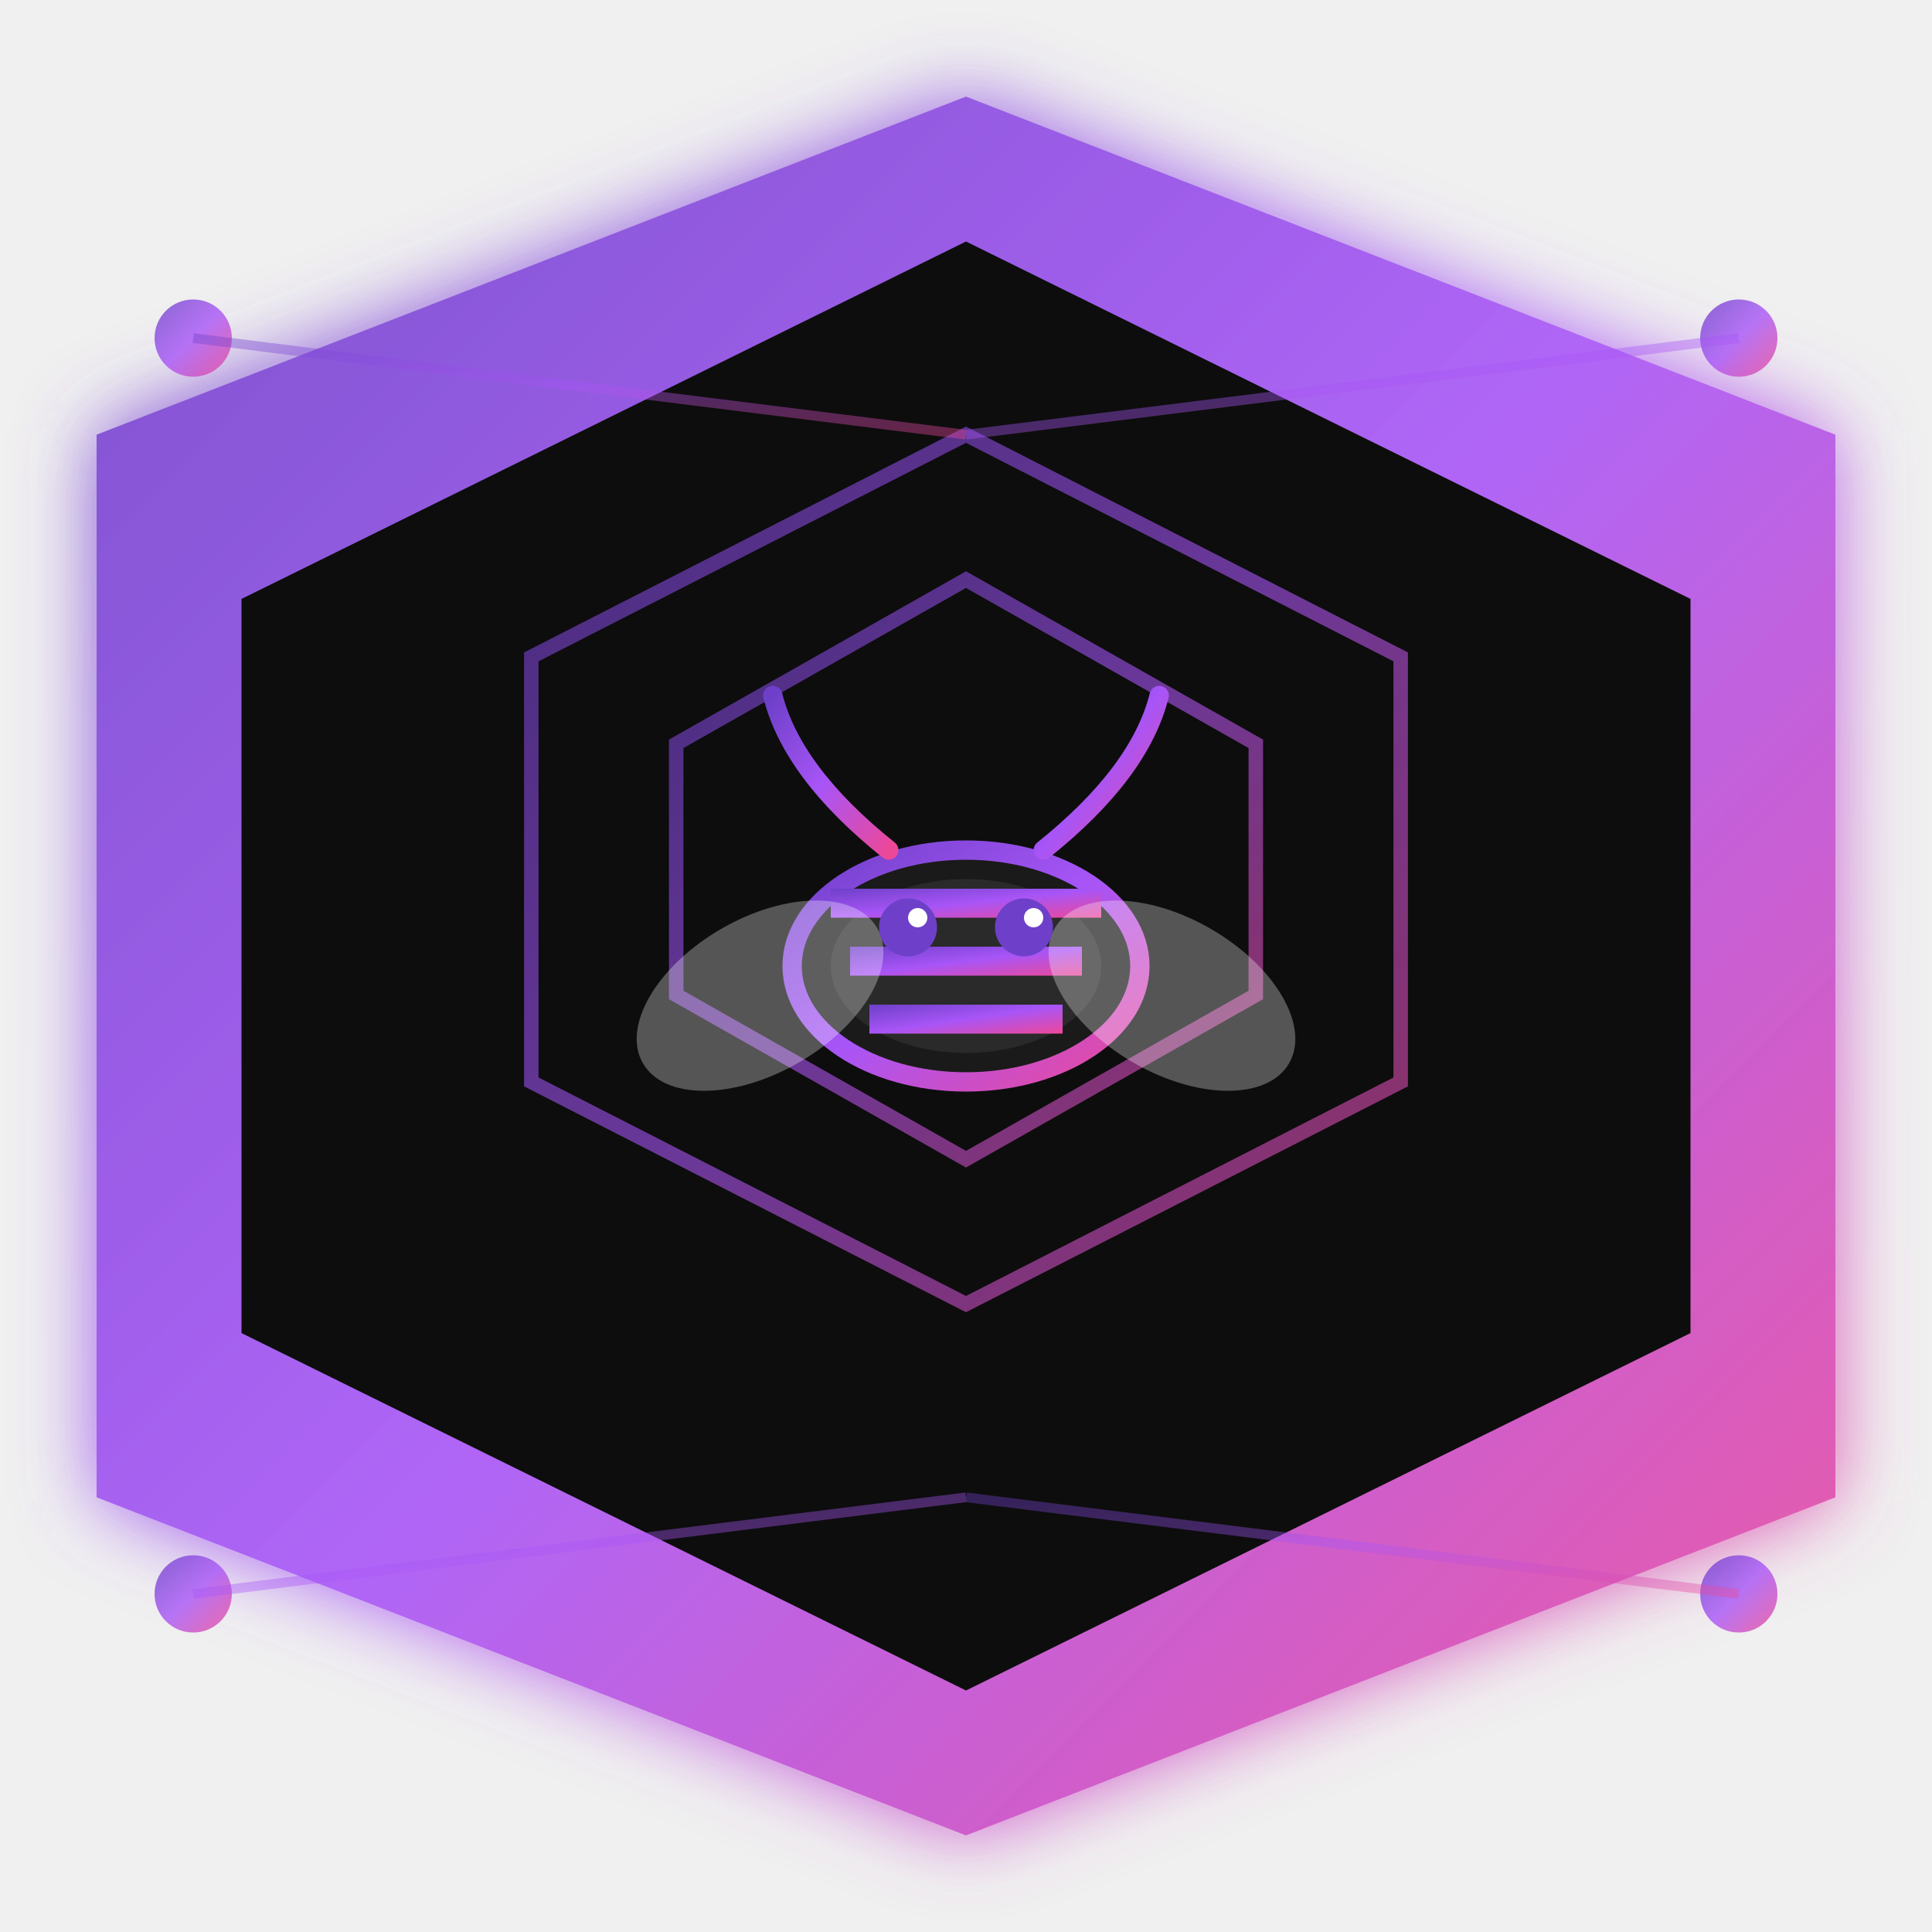
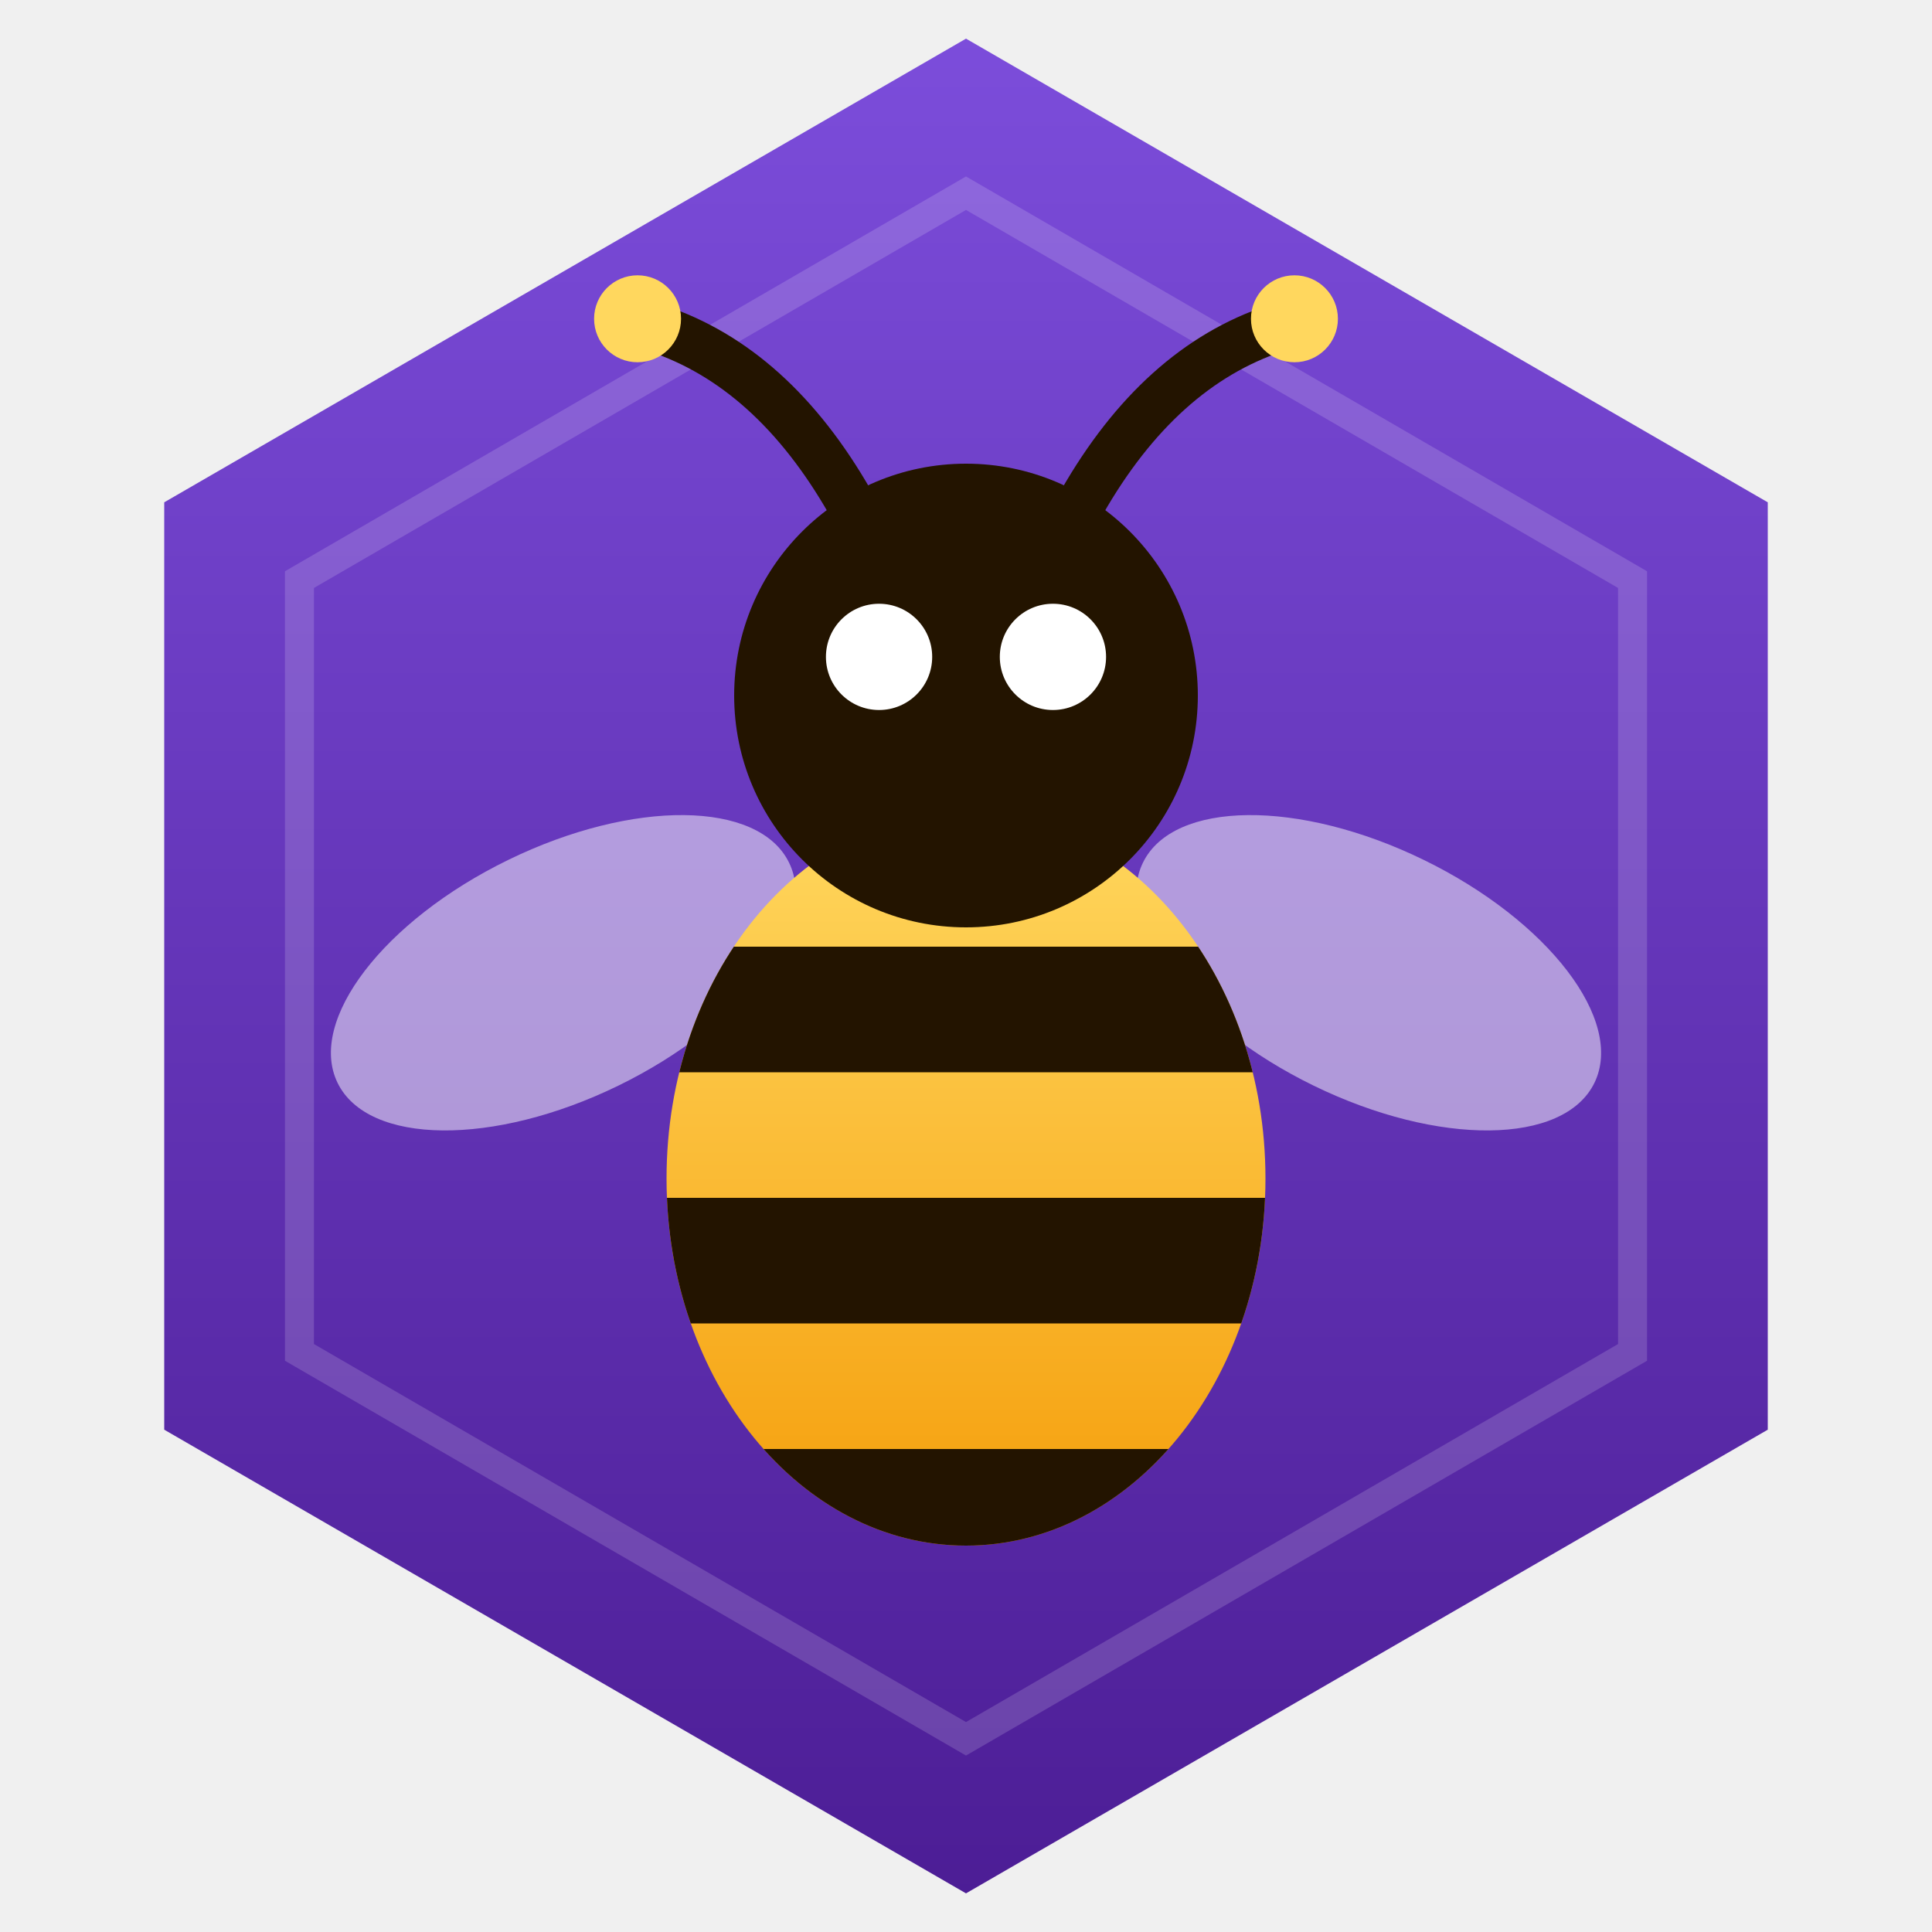
- <svg xmlns="http://www.w3.org/2000/svg" viewBox="0 0 200 200" width="200" height="200">
+ <svg xmlns="http://www.w3.org/2000/svg" viewBox="0 0 200 200" width="200" height="200" role="img" aria-label="Hive: a bee on a honeycomb cell">
  <defs>
-     <linearGradient id="hive-gradient" x1="0%" y1="0%" x2="100%" y2="100%">
-       <stop offset="0%" style="stop-color:#6e40c9;stop-opacity:1" />
-       <stop offset="50%" style="stop-color:#a855f7;stop-opacity:1" />
-       <stop offset="100%" style="stop-color:#ec4899;stop-opacity:1" />
+     <linearGradient id="cell" x1="0" y1="0" x2="0" y2="1">
+       <stop offset="0%" stop-color="#7c4ddb" />
+       <stop offset="100%" stop-color="#4c1d95" />
    </linearGradient>
-     <filter id="glow" x="-50%" y="-50%" width="200%" height="200%">
-       <feGaussianBlur stdDeviation="4" result="coloredBlur" />
-       <feMerge>
-         <feMergeNode in="coloredBlur" />
-         <feMergeNode in="SourceGraphic" />
-       </feMerge>
-     </filter>
+     <linearGradient id="honey" x1="0" y1="0" x2="0" y2="1">
+       <stop offset="0%" stop-color="#ffd75e" />
+       <stop offset="100%" stop-color="#f59e0b" />
+     </linearGradient>
+     <clipPath id="abdomen">
+       <ellipse cx="100" cy="122" rx="31" ry="38" />
+     </clipPath>
  </defs>
-   <polygon points="100,10 190,45 190,155 100,190 10,155 10,45" fill="url(#hive-gradient)" filter="url(#glow)" opacity="0.9" />
-   <polygon points="100,25 175,62 175,138 100,175 25,138 25,62" fill="#0d0d0d" />
-   <g fill="none" stroke="url(#hive-gradient)" stroke-width="1.5" opacity="0.6">
-     <polygon points="100,45 145,68 145,112 100,135 55,112 55,68" />
-     <polygon points="100,60 130,77 130,103 100,120 70,103 70,77" />
+   <polygon points="100,4 183,52 183,148 100,196 17,148 17,52" fill="url(#cell)" />
+   <polygon points="100,20 169,60 169,140 100,180 31,140 31,60" fill="none" stroke="#ffffff" stroke-opacity="0.16" stroke-width="3" />
+   <g fill="#ffffff" fill-opacity="0.5">
+     <ellipse cx="60" cy="92" rx="26" ry="13" transform="rotate(-26 78 100)" />
+     <ellipse cx="140" cy="92" rx="26" ry="13" transform="rotate(26 122 100)" />
  </g>
-   <g transform="translate(100,100)">
-     <ellipse cx="0" cy="0" rx="18" ry="12" fill="#1a1a1a" stroke="url(#hive-gradient)" stroke-width="2" />
-     <ellipse cx="0" cy="0" rx="14" ry="9" fill="#2a2a2a" />
-     <rect x="-14" y="-8" width="28" height="3" fill="url(#hive-gradient)" />
-     <rect x="-12" y="-2" width="24" height="3" fill="url(#hive-gradient)" />
-     <rect x="-10" y="4" width="20" height="3" fill="url(#hive-gradient)" />
-     <ellipse cx="-20" cy="-8" rx="14" ry="8" fill="#ffffff" opacity="0.3" transform="rotate(-30)" />
-     <ellipse cx="20" cy="-8" rx="14" ry="8" fill="#ffffff" opacity="0.3" transform="rotate(30)" />
-     <path d="M-8,-12 Q-18,-20 -20,-28" stroke="url(#hive-gradient)" stroke-width="2" fill="none" stroke-linecap="round" />
-     <path d="M8,-12 Q18,-20 20,-28" stroke="url(#hive-gradient)" stroke-width="2" fill="none" stroke-linecap="round" />
-     <circle cx="-6" cy="-4" r="3" fill="#6e40c9" />
-     <circle cx="6" cy="-4" r="3" fill="#6e40c9" />
-     <circle cx="-5" cy="-5" r="1" fill="#ffffff" />
-     <circle cx="7" cy="-5" r="1" fill="#ffffff" />
+   <ellipse cx="100" cy="122" rx="31" ry="38" fill="url(#honey)" />
+   <g clip-path="url(#abdomen)" fill="#231400">
+     <rect x="60" y="98" width="80" height="13" rx="6" />
+     <rect x="60" y="124" width="80" height="13" rx="6" />
+     <rect x="60" y="150" width="80" height="13" rx="6" />
  </g>
-   <g fill="url(#hive-gradient)">
-     <circle cx="180" cy="35" r="4" opacity="0.8" />
-     <circle cx="20" cy="35" r="4" opacity="0.8" />
-     <circle cx="180" cy="165" r="4" opacity="0.8" />
-     <circle cx="20" cy="165" r="4" opacity="0.8" />
+   <circle cx="100" cy="72" r="24" fill="#231400" />
+   <circle cx="91" cy="68" r="5.5" fill="#ffffff" />
+   <circle cx="109" cy="68" r="5.5" fill="#ffffff" />
+   <g stroke="#231400" stroke-width="5" fill="none" stroke-linecap="round">
+     <path d="M88 52 Q80 38 68 34" />
+     <path d="M112 52 Q120 38 132 34" />
  </g>
-   <g stroke="url(#hive-gradient)" stroke-width="1" opacity="0.4">
-     <line x1="100" y1="45" x2="180" y2="35" />
-     <line x1="100" y1="45" x2="20" y2="35" />
-     <line x1="100" y1="155" x2="180" y2="165" />
-     <line x1="100" y1="155" x2="20" y2="165" />
-   </g>
+   <circle cx="66" cy="33" r="4.5" fill="#ffd75e" />
+   <circle cx="134" cy="33" r="4.5" fill="#ffd75e" />
</svg>
